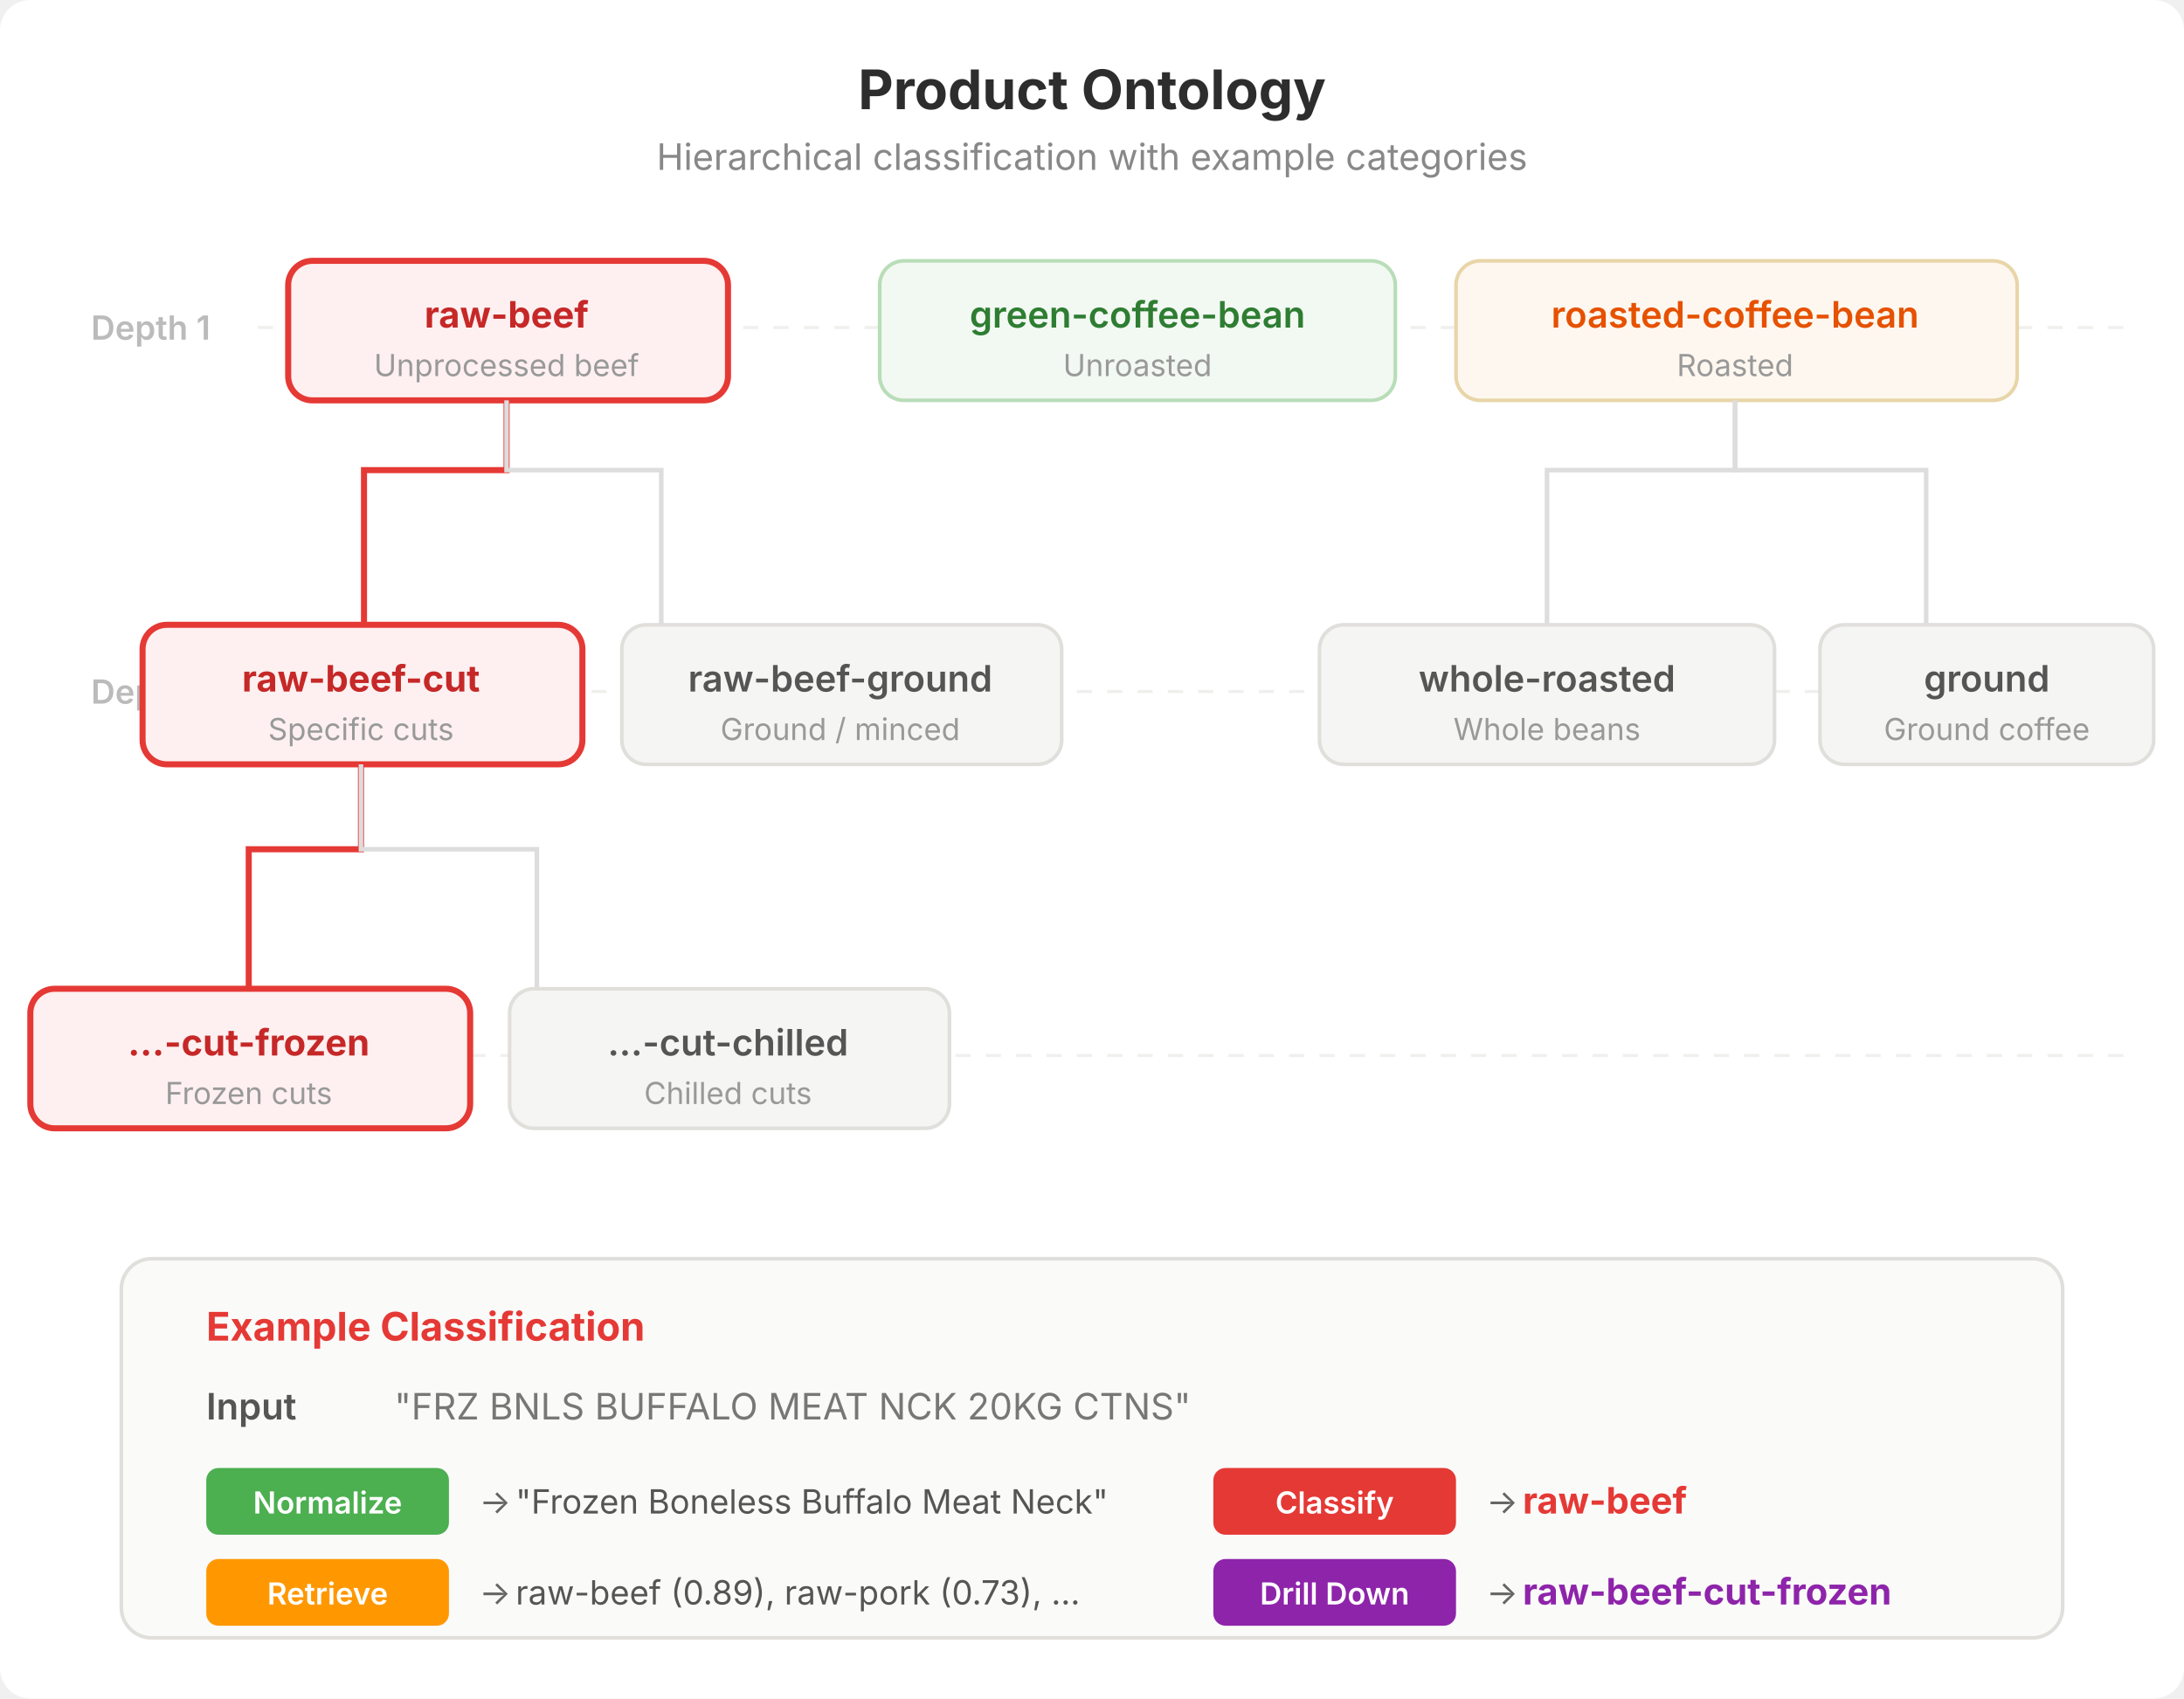
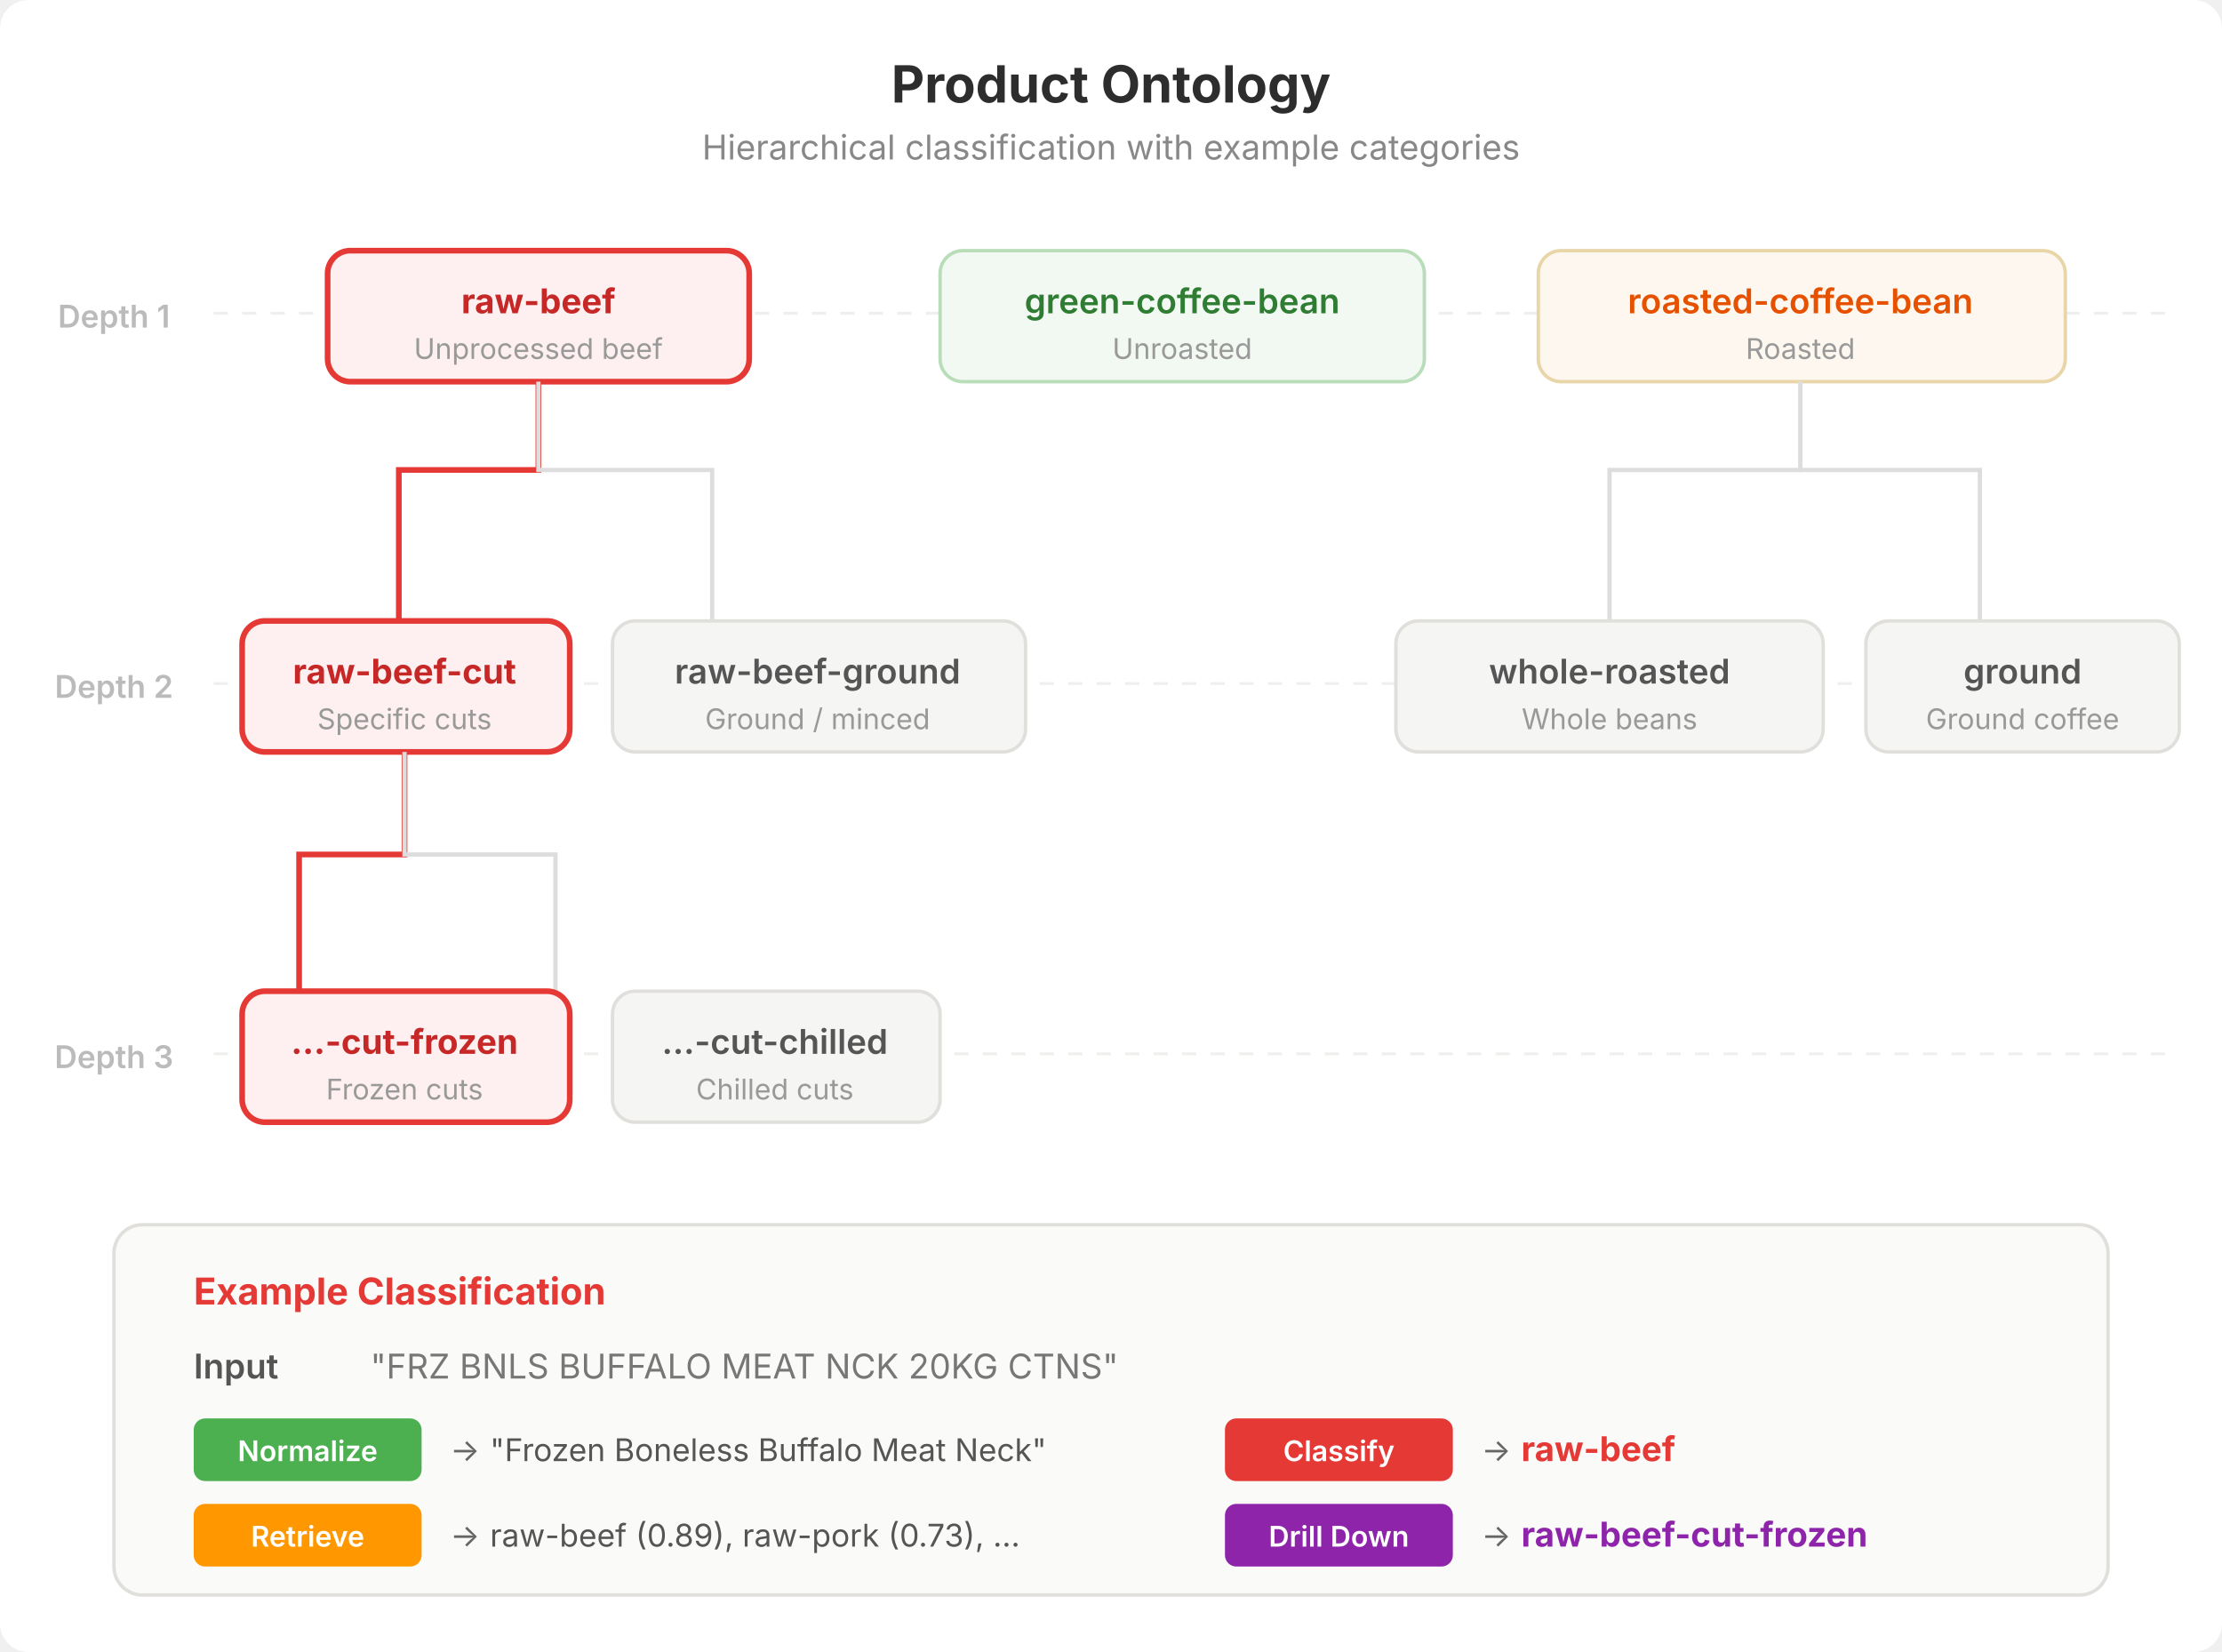
- <svg xmlns="http://www.w3.org/2000/svg" viewBox="0 0 720 560" fill="none">
+ <svg xmlns="http://www.w3.org/2000/svg" viewBox="0 0 780 580" fill="none">
  <style>
    text { font-family: 'Inter', -apple-system, system-ui, sans-serif; }
  </style>
-   <rect width="720" height="560" fill="#ffffff" rx="10" />
-   <text x="360" y="36" text-anchor="middle" font-size="18" font-weight="700" fill="#2d2d2d">Product Ontology</text>
-   <text x="360" y="56" text-anchor="middle" font-size="12" fill="#888">Hierarchical classification with example categories</text>
-   <text x="30" y="112" font-size="11" font-weight="600" fill="#bbb">Depth 1</text>
-   <text x="30" y="232" font-size="11" font-weight="600" fill="#bbb">Depth 2</text>
-   <text x="30" y="352" font-size="11" font-weight="600" fill="#bbb">Depth 3</text>
-   <line x1="85" y1="108" x2="700" y2="108" stroke="#f0efed" stroke-width="1" stroke-dasharray="5,5" />
-   <line x1="85" y1="228" x2="700" y2="228" stroke="#f0efed" stroke-width="1" stroke-dasharray="5,5" />
-   <line x1="85" y1="348" x2="700" y2="348" stroke="#f0efed" stroke-width="1" stroke-dasharray="5,5" />
-   <rect x="95" y="86" width="145" height="46" rx="8" fill="#fef0f0" stroke="#e53935" stroke-width="2" />
-   <text x="167" y="108" text-anchor="middle" font-size="12" font-weight="700" fill="#c62828">raw-beef</text>
-   <text x="167" y="124" text-anchor="middle" font-size="10" fill="#999">Unprocessed beef</text>
-   <path d="M167,132 L167,155 L120,155 L120,206" stroke="#e53935" stroke-width="2" fill="none" />
-   <path d="M167,132 L167,155 L218,155 L218,206" stroke="#ddd" stroke-width="1.5" fill="none" />
-   <rect x="47" y="206" width="145" height="46" rx="8" fill="#fef0f0" stroke="#e53935" stroke-width="2" />
-   <text x="119" y="228" text-anchor="middle" font-size="12" font-weight="700" fill="#c62828">raw-beef-cut</text>
-   <text x="119" y="244" text-anchor="middle" font-size="10" fill="#999">Specific cuts</text>
-   <rect x="205" y="206" width="145" height="46" rx="8" fill="#f5f5f4" stroke="#e0dfdb" stroke-width="1.2" />
-   <text x="277" y="228" text-anchor="middle" font-size="12" font-weight="600" fill="#555">raw-beef-ground</text>
-   <text x="277" y="244" text-anchor="middle" font-size="10" fill="#999">Ground / minced</text>
-   <path d="M119,252 L119,280 L82,280 L82,326" stroke="#e53935" stroke-width="2" fill="none" />
-   <path d="M119,252 L119,280 L177,280 L177,326" stroke="#ddd" stroke-width="1.5" fill="none" />
-   <rect x="10" y="326" width="145" height="46" rx="8" fill="#fef0f0" stroke="#e53935" stroke-width="2" />
-   <text x="82" y="348" text-anchor="middle" font-size="12" font-weight="700" fill="#c62828">...-cut-frozen</text>
-   <text x="82" y="364" text-anchor="middle" font-size="10" fill="#999">Frozen cuts</text>
-   <rect x="168" y="326" width="145" height="46" rx="8" fill="#f5f5f4" stroke="#e0dfdb" stroke-width="1.2" />
-   <text x="240" y="348" text-anchor="middle" font-size="12" font-weight="600" fill="#555">...-cut-chilled</text>
-   <text x="240" y="364" text-anchor="middle" font-size="10" fill="#999">Chilled cuts</text>
-   <rect x="290" y="86" width="170" height="46" rx="8" fill="#f2f8f2" stroke="#b8ddb8" stroke-width="1.2" />
-   <text x="375" y="108" text-anchor="middle" font-size="12" font-weight="600" fill="#2e7d32">green-coffee-bean</text>
-   <text x="375" y="124" text-anchor="middle" font-size="10" fill="#999">Unroasted</text>
-   <rect x="480" y="86" width="185" height="46" rx="8" fill="#fdf7ef" stroke="#e8d5a8" stroke-width="1.2" />
-   <text x="572" y="108" text-anchor="middle" font-size="12" font-weight="600" fill="#e65100">roasted-coffee-bean</text>
-   <text x="572" y="124" text-anchor="middle" font-size="10" fill="#999">Roasted</text>
-   <path d="M572,132 L572,155 L510,155 L510,206" stroke="#ddd" stroke-width="1.5" fill="none" />
-   <path d="M572,132 L572,155 L635,155 L635,206" stroke="#ddd" stroke-width="1.5" fill="none" />
-   <rect x="435" y="206" width="150" height="46" rx="8" fill="#f5f5f4" stroke="#e0dfdb" stroke-width="1.2" />
-   <text x="510" y="228" text-anchor="middle" font-size="12" font-weight="600" fill="#555">whole-roasted</text>
-   <text x="510" y="244" text-anchor="middle" font-size="10" fill="#999">Whole beans</text>
-   <rect x="600" y="206" width="110" height="46" rx="8" fill="#f5f5f4" stroke="#e0dfdb" stroke-width="1.2" />
-   <text x="655" y="228" text-anchor="middle" font-size="12" font-weight="600" fill="#555">ground</text>
-   <text x="655" y="244" text-anchor="middle" font-size="10" fill="#999">Ground coffee</text>
-   <rect x="40" y="415" width="640" height="125" rx="10" fill="#fafaf9" stroke="#e0dfdb" stroke-width="1.2" />
-   <text x="68" y="442" font-size="13" font-weight="700" fill="#e53935">Example Classification</text>
-   <text x="68" y="468" font-size="12" font-weight="600" fill="#555">Input</text>
-   <text x="130" y="468" font-size="12" fill="#777" font-family="'SF Mono', 'Fira Code', monospace">"FRZ BNLS BUFFALO MEAT NCK 20KG CTNS"</text>
-   <rect x="68" y="484" width="80" height="22" rx="4" fill="#4caf50" />
-   <text x="108" y="499" text-anchor="middle" font-size="10" font-weight="600" fill="#fff">Normalize</text>
-   <text x="158" y="499" font-size="11" fill="#666">→</text>
-   <text x="170" y="499" font-size="11" fill="#555" font-family="'SF Mono', 'Fira Code', monospace">"Frozen Boneless Buffalo Meat Neck"</text>
-   <rect x="68" y="514" width="80" height="22" rx="4" fill="#ff9800" />
-   <text x="108" y="529" text-anchor="middle" font-size="10" font-weight="600" fill="#fff">Retrieve</text>
-   <text x="158" y="529" font-size="11" fill="#666">→</text>
-   <text x="170" y="529" font-size="11" fill="#555" font-family="'SF Mono', 'Fira Code', monospace">raw-beef (0.89), raw-pork (0.73), ...</text>
-   <rect x="400" y="484" width="80" height="22" rx="4" fill="#e53935" />
-   <text x="440" y="499" text-anchor="middle" font-size="10" font-weight="600" fill="#fff">Classify</text>
-   <text x="490" y="499" font-size="11" fill="#666">→</text>
-   <text x="502" y="499" font-size="12" font-weight="700" fill="#e53935">raw-beef</text>
-   <rect x="400" y="514" width="80" height="22" rx="4" fill="#8e24aa" />
-   <text x="440" y="529" text-anchor="middle" font-size="10" font-weight="600" fill="#fff">Drill Down</text>
-   <text x="490" y="529" font-size="11" fill="#666">→</text>
-   <text x="502" y="529" font-size="12" font-weight="700" fill="#8e24aa">raw-beef-cut-frozen</text>
+   <rect width="780" height="580" fill="#ffffff" rx="10" />
+   <text x="390" y="36" text-anchor="middle" font-size="18" font-weight="700" fill="#2d2d2d">Product Ontology</text>
+   <text x="390" y="56" text-anchor="middle" font-size="12" fill="#888">Hierarchical classification with example categories</text>
+   <text x="40" y="115" text-anchor="middle" font-size="11" font-weight="600" fill="#bbb">Depth 1</text>
+   <text x="40" y="245" text-anchor="middle" font-size="11" font-weight="600" fill="#bbb">Depth 2</text>
+   <text x="40" y="375" text-anchor="middle" font-size="11" font-weight="600" fill="#bbb">Depth 3</text>
+   <line x1="75" y1="110" x2="760" y2="110" stroke="#f0efed" stroke-width="1" stroke-dasharray="5,5" />
+   <line x1="75" y1="240" x2="760" y2="240" stroke="#f0efed" stroke-width="1" stroke-dasharray="5,5" />
+   <line x1="75" y1="370" x2="760" y2="370" stroke="#f0efed" stroke-width="1" stroke-dasharray="5,5" />
+   <rect x="115" y="88" width="148" height="46" rx="8" fill="#fef0f0" stroke="#e53935" stroke-width="2" />
+   <text x="189" y="110" text-anchor="middle" font-size="12" font-weight="700" fill="#c62828">raw-beef</text>
+   <text x="189" y="126" text-anchor="middle" font-size="10" fill="#999">Unprocessed beef</text>
+   <path d="M189,134 L189,165 L140,165 L140,218" stroke="#e53935" stroke-width="2" fill="none" />
+   <path d="M189,134 L189,165 L250,165 L250,218" stroke="#ddd" stroke-width="1.5" fill="none" />
+   <rect x="85" y="218" width="115" height="46" rx="8" fill="#fef0f0" stroke="#e53935" stroke-width="2" />
+   <text x="142" y="240" text-anchor="middle" font-size="12" font-weight="700" fill="#c62828">raw-beef-cut</text>
+   <text x="142" y="256" text-anchor="middle" font-size="10" fill="#999">Specific cuts</text>
+   <rect x="215" y="218" width="145" height="46" rx="8" fill="#f5f5f4" stroke="#e0dfdb" stroke-width="1.2" />
+   <text x="287" y="240" text-anchor="middle" font-size="12" font-weight="600" fill="#555">raw-beef-ground</text>
+   <text x="287" y="256" text-anchor="middle" font-size="10" fill="#999">Ground / minced</text>
+   <path d="M142,264 L142,300 L105,300 L105,348" stroke="#e53935" stroke-width="2" fill="none" />
+   <path d="M142,264 L142,300 L195,300 L195,348" stroke="#ddd" stroke-width="1.5" fill="none" />
+   <rect x="85" y="348" width="115" height="46" rx="8" fill="#fef0f0" stroke="#e53935" stroke-width="2" />
+   <text x="142" y="370" text-anchor="middle" font-size="12" font-weight="700" fill="#c62828">...-cut-frozen</text>
+   <text x="142" y="386" text-anchor="middle" font-size="10" fill="#999">Frozen cuts</text>
+   <rect x="215" y="348" width="115" height="46" rx="8" fill="#f5f5f4" stroke="#e0dfdb" stroke-width="1.2" />
+   <text x="272" y="370" text-anchor="middle" font-size="12" font-weight="600" fill="#555">...-cut-chilled</text>
+   <text x="272" y="386" text-anchor="middle" font-size="10" fill="#999">Chilled cuts</text>
+   <rect x="330" y="88" width="170" height="46" rx="8" fill="#f2f8f2" stroke="#b8ddb8" stroke-width="1.2" />
+   <text x="415" y="110" text-anchor="middle" font-size="12" font-weight="600" fill="#2e7d32">green-coffee-bean</text>
+   <text x="415" y="126" text-anchor="middle" font-size="10" fill="#999">Unroasted</text>
+   <rect x="540" y="88" width="185" height="46" rx="8" fill="#fdf7ef" stroke="#e8d5a8" stroke-width="1.2" />
+   <text x="632" y="110" text-anchor="middle" font-size="12" font-weight="600" fill="#e65100">roasted-coffee-bean</text>
+   <text x="632" y="126" text-anchor="middle" font-size="10" fill="#999">Roasted</text>
+   <path d="M632,134 L632,165 L565,165 L565,218" stroke="#ddd" stroke-width="1.5" fill="none" />
+   <path d="M632,134 L632,165 L695,165 L695,218" stroke="#ddd" stroke-width="1.5" fill="none" />
+   <rect x="490" y="218" width="150" height="46" rx="8" fill="#f5f5f4" stroke="#e0dfdb" stroke-width="1.2" />
+   <text x="565" y="240" text-anchor="middle" font-size="12" font-weight="600" fill="#555">whole-roasted</text>
+   <text x="565" y="256" text-anchor="middle" font-size="10" fill="#999">Whole beans</text>
+   <rect x="655" y="218" width="110" height="46" rx="8" fill="#f5f5f4" stroke="#e0dfdb" stroke-width="1.2" />
+   <text x="710" y="240" text-anchor="middle" font-size="12" font-weight="600" fill="#555">ground</text>
+   <text x="710" y="256" text-anchor="middle" font-size="10" fill="#999">Ground coffee</text>
+   <rect x="40" y="430" width="700" height="130" rx="10" fill="#fafaf9" stroke="#e0dfdb" stroke-width="1.2" />
+   <text x="68" y="458" font-size="13" font-weight="700" fill="#e53935">Example Classification</text>
+   <text x="68" y="484" font-size="12" font-weight="600" fill="#555">Input</text>
+   <text x="130" y="484" font-size="12" fill="#777" font-family="'SF Mono', 'Fira Code', monospace">"FRZ BNLS BUFFALO MEAT NCK 20KG CTNS"</text>
+   <rect x="68" y="498" width="80" height="22" rx="4" fill="#4caf50" />
+   <text x="108" y="513" text-anchor="middle" font-size="10" font-weight="600" fill="#fff">Normalize</text>
+   <text x="158" y="513" font-size="11" fill="#666">→</text>
+   <text x="172" y="513" font-size="11" fill="#555" font-family="'SF Mono', 'Fira Code', monospace">"Frozen Boneless Buffalo Meat Neck"</text>
+   <rect x="68" y="528" width="80" height="22" rx="4" fill="#ff9800" />
+   <text x="108" y="543" text-anchor="middle" font-size="10" font-weight="600" fill="#fff">Retrieve</text>
+   <text x="158" y="543" font-size="11" fill="#666">→</text>
+   <text x="172" y="543" font-size="11" fill="#555" font-family="'SF Mono', 'Fira Code', monospace">raw-beef (0.89), raw-pork (0.73), ...</text>
+   <rect x="430" y="498" width="80" height="22" rx="4" fill="#e53935" />
+   <text x="470" y="513" text-anchor="middle" font-size="10" font-weight="600" fill="#fff">Classify</text>
+   <text x="520" y="513" font-size="11" fill="#666">→</text>
+   <text x="534" y="513" font-size="12" font-weight="700" fill="#e53935">raw-beef</text>
+   <rect x="430" y="528" width="80" height="22" rx="4" fill="#8e24aa" />
+   <text x="470" y="543" text-anchor="middle" font-size="10" font-weight="600" fill="#fff">Drill Down</text>
+   <text x="520" y="543" font-size="11" fill="#666">→</text>
+   <text x="534" y="543" font-size="12" font-weight="700" fill="#8e24aa">raw-beef-cut-frozen</text>
</svg>
